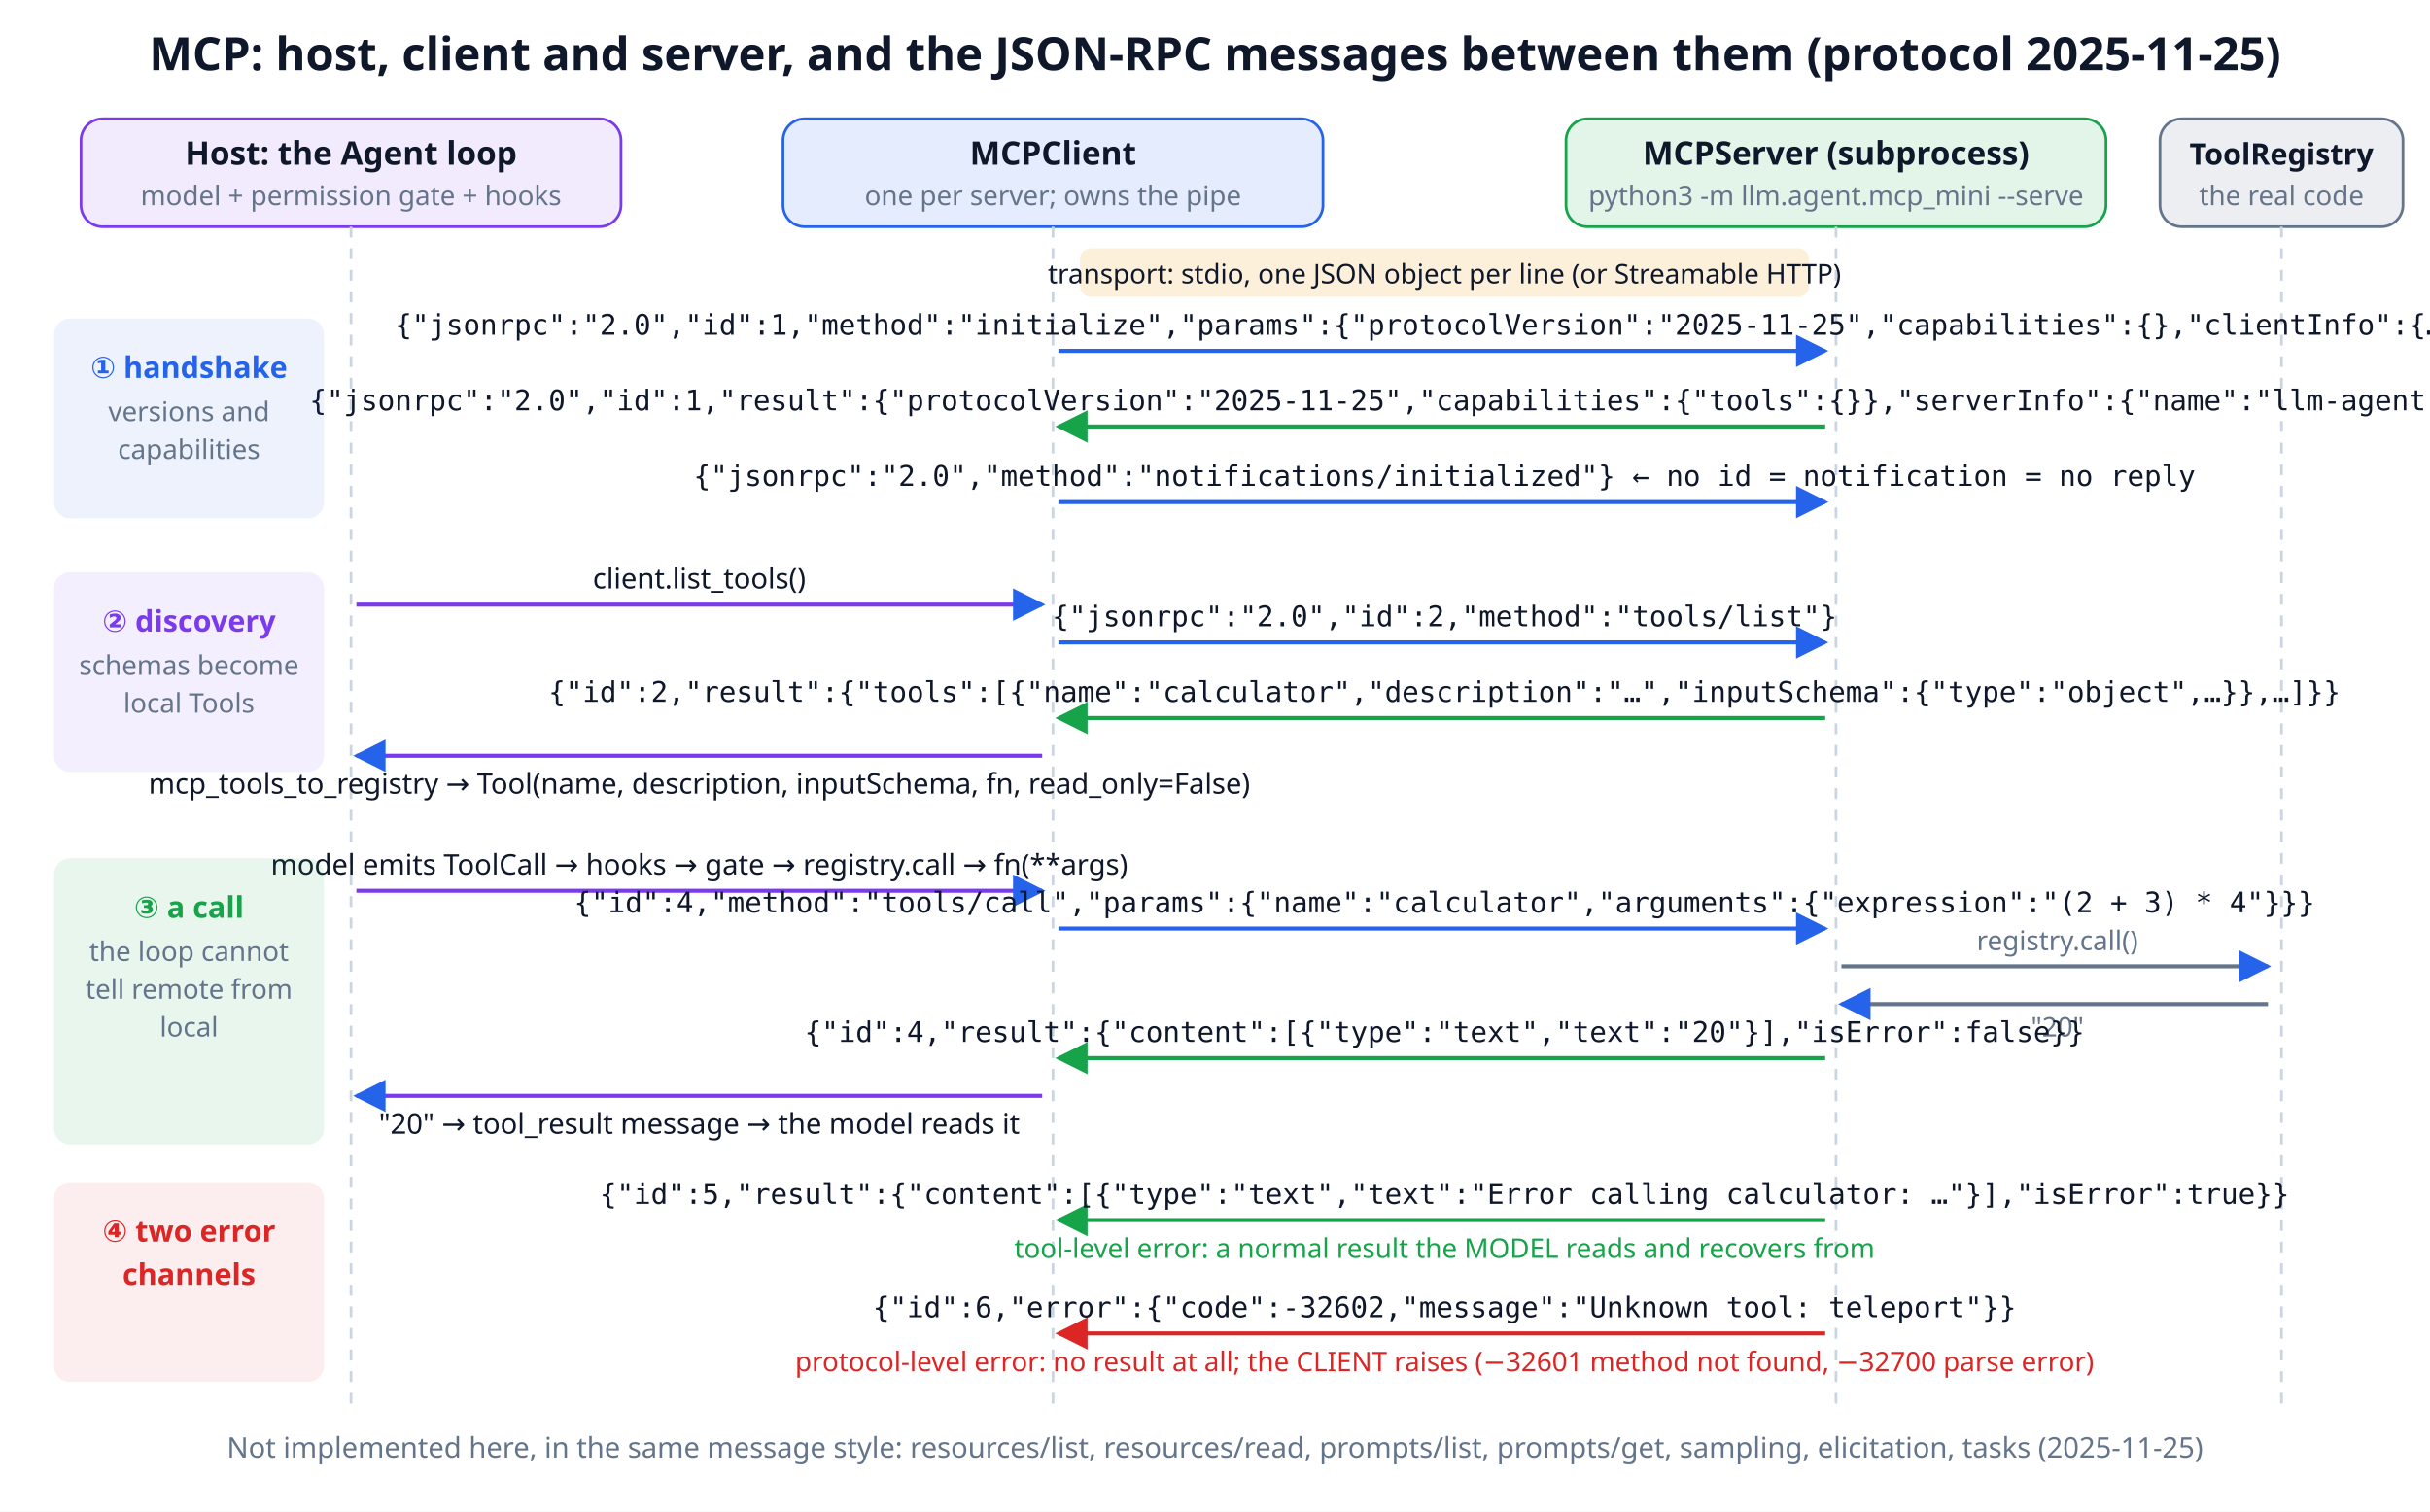
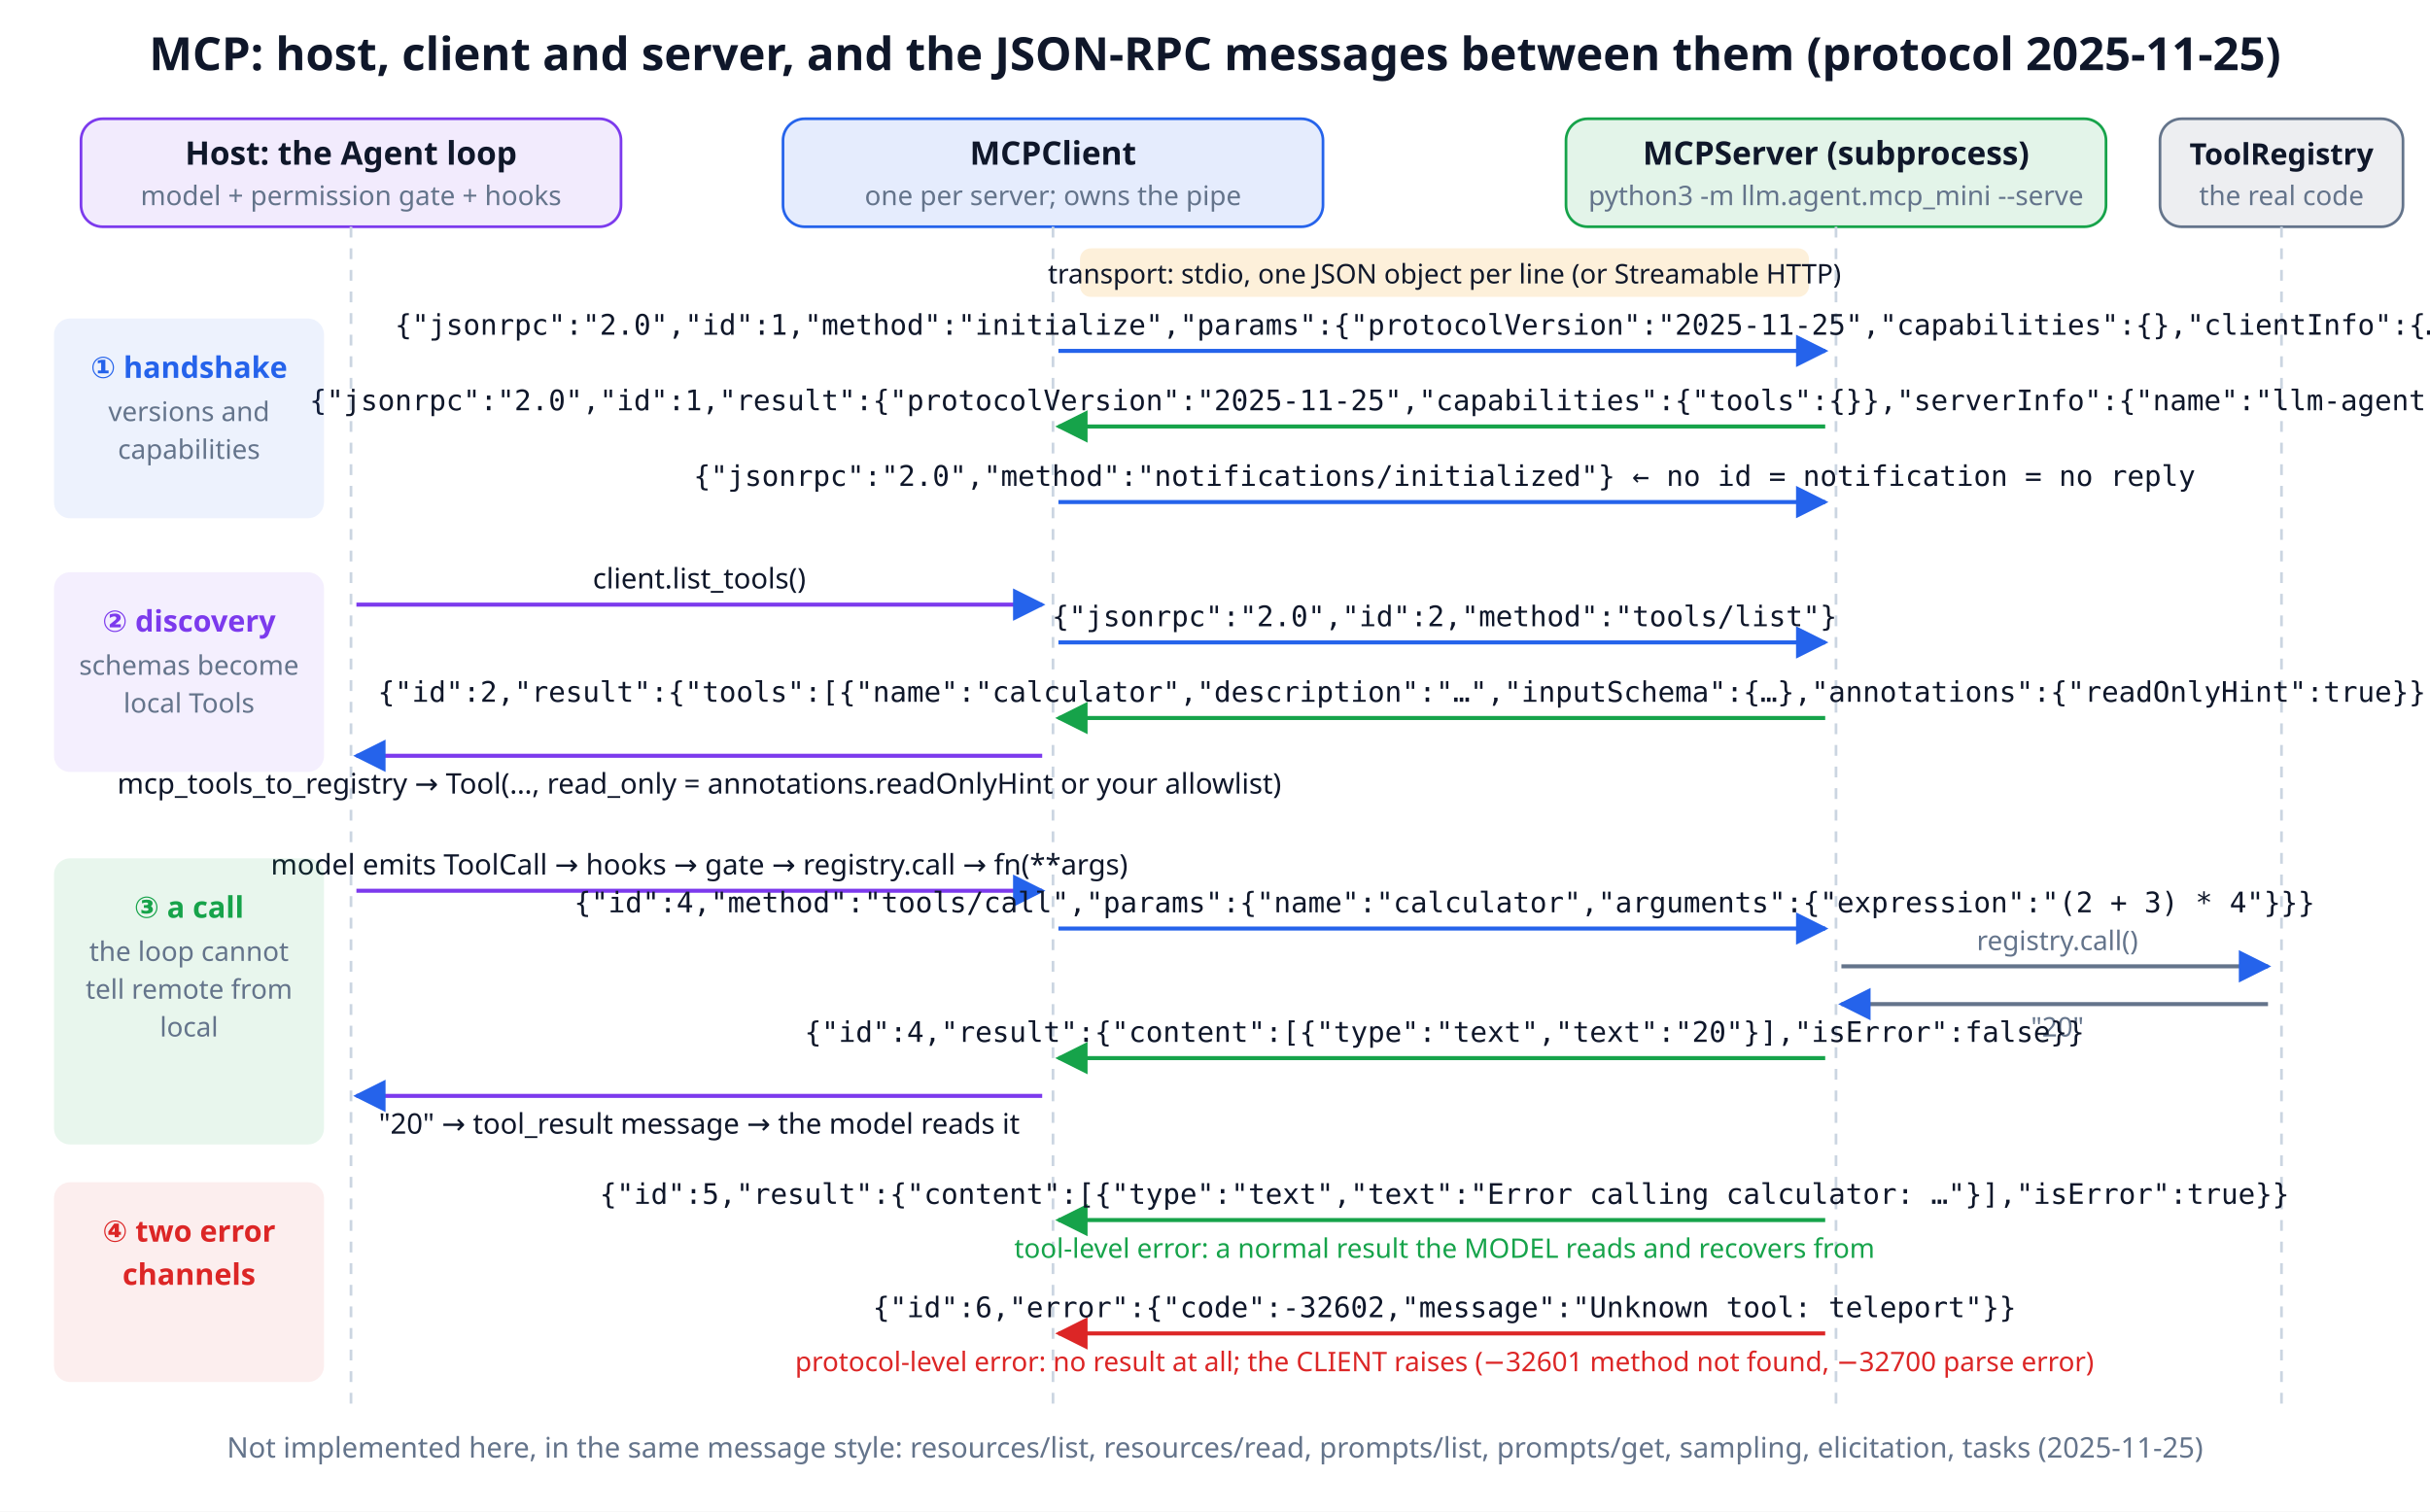
<svg xmlns="http://www.w3.org/2000/svg" width="900" height="560" viewBox="0 0 900 560" font-family="system-ui, sans-serif">
  <rect width="900" height="560" fill="#ffffff" />
  <defs>
    <marker id="ar" viewBox="0 0 10 10" refX="9" refY="5" markerWidth="8" markerHeight="8" orient="auto">
      <path d="M0 0L10 5L0 10z" fill="#2563eb" />
    </marker>
    <marker id="al" viewBox="0 0 10 10" refX="9" refY="5" markerWidth="8" markerHeight="8" orient="auto">
      <path d="M0 0L10 5L0 10z" fill="#16a34a" />
    </marker>
    <marker id="ae" viewBox="0 0 10 10" refX="9" refY="5" markerWidth="8" markerHeight="8" orient="auto">
      <path d="M0 0L10 5L0 10z" fill="#dc2626" />
    </marker>
  </defs>
  <text x="450" y="26" text-anchor="middle" font-size="17" font-weight="600" fill="#0f172a">MCP: host, client and server, and the JSON-RPC messages between them (protocol 2025-11-25)</text>
  <rect x="30" y="44" width="200" height="40" rx="8" fill="#7c3aed" fill-opacity="0.10" stroke="#7c3aed" />
  <text x="130" y="61" text-anchor="middle" font-size="12" font-weight="600" fill="#0f172a">Host: the Agent loop</text>
  <text x="130" y="76" text-anchor="middle" font-size="10" fill="#64748b">model + permission gate + hooks</text>
  <rect x="290" y="44" width="200" height="40" rx="8" fill="#2563eb" fill-opacity="0.12" stroke="#2563eb" />
  <text x="390" y="61" text-anchor="middle" font-size="12" font-weight="600" fill="#0f172a">MCPClient</text>
  <text x="390" y="76" text-anchor="middle" font-size="10" fill="#64748b">one per server; owns the pipe</text>
  <rect x="580" y="44" width="200" height="40" rx="8" fill="#16a34a" fill-opacity="0.12" stroke="#16a34a" />
  <text x="680" y="61" text-anchor="middle" font-size="12" font-weight="600" fill="#0f172a">MCPServer (subprocess)</text>
  <text x="680" y="76" text-anchor="middle" font-size="10" fill="#64748b">python3 -m llm.agent.mcp_mini --serve</text>
  <rect x="800" y="44" width="90" height="40" rx="8" fill="#64748b" fill-opacity="0.12" stroke="#64748b" />
  <text x="845" y="61" text-anchor="middle" font-size="11" font-weight="600" fill="#0f172a">ToolRegistry</text>
  <text x="845" y="76" text-anchor="middle" font-size="10" fill="#64748b">the real code</text>
  <line x1="130" y1="84" x2="130" y2="520" stroke="#cbd5e1" stroke-dasharray="4 4" />
  <line x1="390" y1="84" x2="390" y2="520" stroke="#cbd5e1" stroke-dasharray="4 4" />
  <line x1="680" y1="84" x2="680" y2="520" stroke="#cbd5e1" stroke-dasharray="4 4" />
  <line x1="845" y1="84" x2="845" y2="520" stroke="#cbd5e1" stroke-dasharray="4 4" />
  <rect x="400" y="92" width="270" height="18" rx="4" fill="#f59e0b" fill-opacity="0.15" />
  <text x="535" y="105" text-anchor="middle" font-size="10" fill="#0f172a">transport: stdio, one JSON object per line (or Streamable HTTP)</text>
  <path d="M392 130 L676 130" stroke="#2563eb" stroke-width="1.5" marker-end="url(#ar)" />
  <text x="535" y="124" text-anchor="middle" font-size="10.5" font-family="ui-monospace, monospace" fill="#0f172a">{"jsonrpc":"2.0","id":1,"method":"initialize","params":{"protocolVersion":"2025-11-25","capabilities":{},"clientInfo":{…}}}</text>
  <path d="M676 158 L392 158" stroke="#16a34a" stroke-width="1.5" marker-end="url(#al)" />
  <text x="535" y="152" text-anchor="middle" font-size="10.5" font-family="ui-monospace, monospace" fill="#0f172a">{"jsonrpc":"2.0","id":1,"result":{"protocolVersion":"2025-11-25","capabilities":{"tools":{}},"serverInfo":{"name":"llm-agent-mini"}}}</text>
  <path d="M392 186 L676 186" stroke="#2563eb" stroke-width="1.5" marker-end="url(#ar)" />
  <text x="535" y="180" text-anchor="middle" font-size="10.5" font-family="ui-monospace, monospace" fill="#0f172a">{"jsonrpc":"2.0","method":"notifications/initialized"}   ← no id = notification = no reply</text>
  <rect x="20" y="118" width="100" height="74" rx="6" fill="#2563eb" fill-opacity="0.08" />
  <text x="70" y="140" text-anchor="middle" font-size="11" font-weight="600" fill="#2563eb">① handshake</text>
  <text x="70" y="156" text-anchor="middle" font-size="10" fill="#64748b">versions and</text>
  <text x="70" y="170" text-anchor="middle" font-size="10" fill="#64748b">capabilities</text>
  <path d="M132 224 L386 224" stroke="#7c3aed" stroke-width="1.5" marker-end="url(#ar)" />
  <text x="259" y="218" text-anchor="middle" font-size="10.5" fill="#0f172a">client.list_tools()</text>
  <path d="M392 238 L676 238" stroke="#2563eb" stroke-width="1.5" marker-end="url(#ar)" />
  <text x="535" y="232" text-anchor="middle" font-size="10.5" font-family="ui-monospace, monospace" fill="#0f172a">{"jsonrpc":"2.0","id":2,"method":"tools/list"}</text>
  <path d="M676 266 L392 266" stroke="#16a34a" stroke-width="1.5" marker-end="url(#al)" />
-   <text x="535" y="260" text-anchor="middle" font-size="10.5" font-family="ui-monospace, monospace" fill="#0f172a">{"id":2,"result":{"tools":[{"name":"calculator","description":"…","inputSchema":{"type":"object",…}},…]}}</text>
+   <text x="535" y="260" text-anchor="middle" font-size="10.5" font-family="ui-monospace, monospace" fill="#0f172a">{"id":2,"result":{"tools":[{"name":"calculator","description":"…","inputSchema":{…},"annotations":{"readOnlyHint":true}},…]}}</text>
  <path d="M386 280 L132 280" stroke="#7c3aed" stroke-width="1.5" marker-end="url(#ar)" />
-   <text x="259" y="294" text-anchor="middle" font-size="10.5" fill="#0f172a">mcp_tools_to_registry → Tool(name, description, inputSchema, fn, read_only=False)</text>
+   <text x="259" y="294" text-anchor="middle" font-size="10.5" fill="#0f172a">mcp_tools_to_registry → Tool(…, read_only = annotations.readOnlyHint or your allowlist)</text>
  <rect x="20" y="212" width="100" height="74" rx="6" fill="#7c3aed" fill-opacity="0.08" />
  <text x="70" y="234" text-anchor="middle" font-size="11" font-weight="600" fill="#7c3aed">② discovery</text>
  <text x="70" y="250" text-anchor="middle" font-size="10" fill="#64748b">schemas become</text>
  <text x="70" y="264" text-anchor="middle" font-size="10" fill="#64748b">local Tools</text>
  <path d="M132 330 L386 330" stroke="#7c3aed" stroke-width="1.5" marker-end="url(#ar)" />
  <text x="259" y="324" text-anchor="middle" font-size="10.5" fill="#0f172a">model emits ToolCall → hooks → gate → registry.call → fn(**args)</text>
  <path d="M392 344 L676 344" stroke="#2563eb" stroke-width="1.5" marker-end="url(#ar)" />
  <text x="535" y="338" text-anchor="middle" font-size="10.5" font-family="ui-monospace, monospace" fill="#0f172a">{"id":4,"method":"tools/call","params":{"name":"calculator","arguments":{"expression":"(2 + 3) * 4"}}}</text>
  <path d="M682 358 L840 358" stroke="#64748b" stroke-width="1.5" marker-end="url(#ar)" />
  <text x="762" y="352" text-anchor="middle" font-size="10" fill="#64748b">registry.call()</text>
  <path d="M840 372 L682 372" stroke="#64748b" stroke-width="1.5" marker-end="url(#ar)" />
  <text x="762" y="384" text-anchor="middle" font-size="10" fill="#64748b">"20"</text>
  <path d="M676 392 L392 392" stroke="#16a34a" stroke-width="1.5" marker-end="url(#al)" />
  <text x="535" y="386" text-anchor="middle" font-size="10.5" font-family="ui-monospace, monospace" fill="#0f172a">{"id":4,"result":{"content":[{"type":"text","text":"20"}],"isError":false}}</text>
  <path d="M386 406 L132 406" stroke="#7c3aed" stroke-width="1.5" marker-end="url(#ar)" />
  <text x="259" y="420" text-anchor="middle" font-size="10.5" fill="#0f172a">"20" → tool_result message → the model reads it</text>
  <rect x="20" y="318" width="100" height="106" rx="6" fill="#16a34a" fill-opacity="0.10" />
  <text x="70" y="340" text-anchor="middle" font-size="11" font-weight="600" fill="#16a34a">③ a call</text>
  <text x="70" y="356" text-anchor="middle" font-size="10" fill="#64748b">the loop cannot</text>
  <text x="70" y="370" text-anchor="middle" font-size="10" fill="#64748b">tell remote from</text>
  <text x="70" y="384" text-anchor="middle" font-size="10" fill="#64748b">local</text>
  <path d="M676 452 L392 452" stroke="#16a34a" stroke-width="1.5" marker-end="url(#al)" />
  <text x="535" y="446" text-anchor="middle" font-size="10.5" font-family="ui-monospace, monospace" fill="#0f172a">{"id":5,"result":{"content":[{"type":"text","text":"Error calling calculator: …"}],"isError":true}}</text>
  <text x="535" y="466" text-anchor="middle" font-size="10" fill="#16a34a">tool-level error: a normal result the MODEL reads and recovers from</text>
  <path d="M676 494 L392 494" stroke="#dc2626" stroke-width="1.5" marker-end="url(#ae)" />
  <text x="535" y="488" text-anchor="middle" font-size="10.5" font-family="ui-monospace, monospace" fill="#0f172a">{"id":6,"error":{"code":-32602,"message":"Unknown tool: teleport"}}</text>
  <text x="535" y="508" text-anchor="middle" font-size="10" fill="#dc2626">protocol-level error: no result at all; the CLIENT raises (−32601 method not found, −32700 parse error)</text>
  <rect x="20" y="438" width="100" height="74" rx="6" fill="#dc2626" fill-opacity="0.08" />
  <text x="70" y="460" text-anchor="middle" font-size="11" font-weight="600" fill="#dc2626">④ two error</text>
  <text x="70" y="476" text-anchor="middle" font-size="11" font-weight="600" fill="#dc2626">channels</text>
  <text x="450" y="540" text-anchor="middle" font-size="10.5" fill="#64748b">Not implemented here, in the same message style: resources/list, resources/read, prompts/list, prompts/get, sampling, elicitation, tasks (2025-11-25)</text>
</svg>
